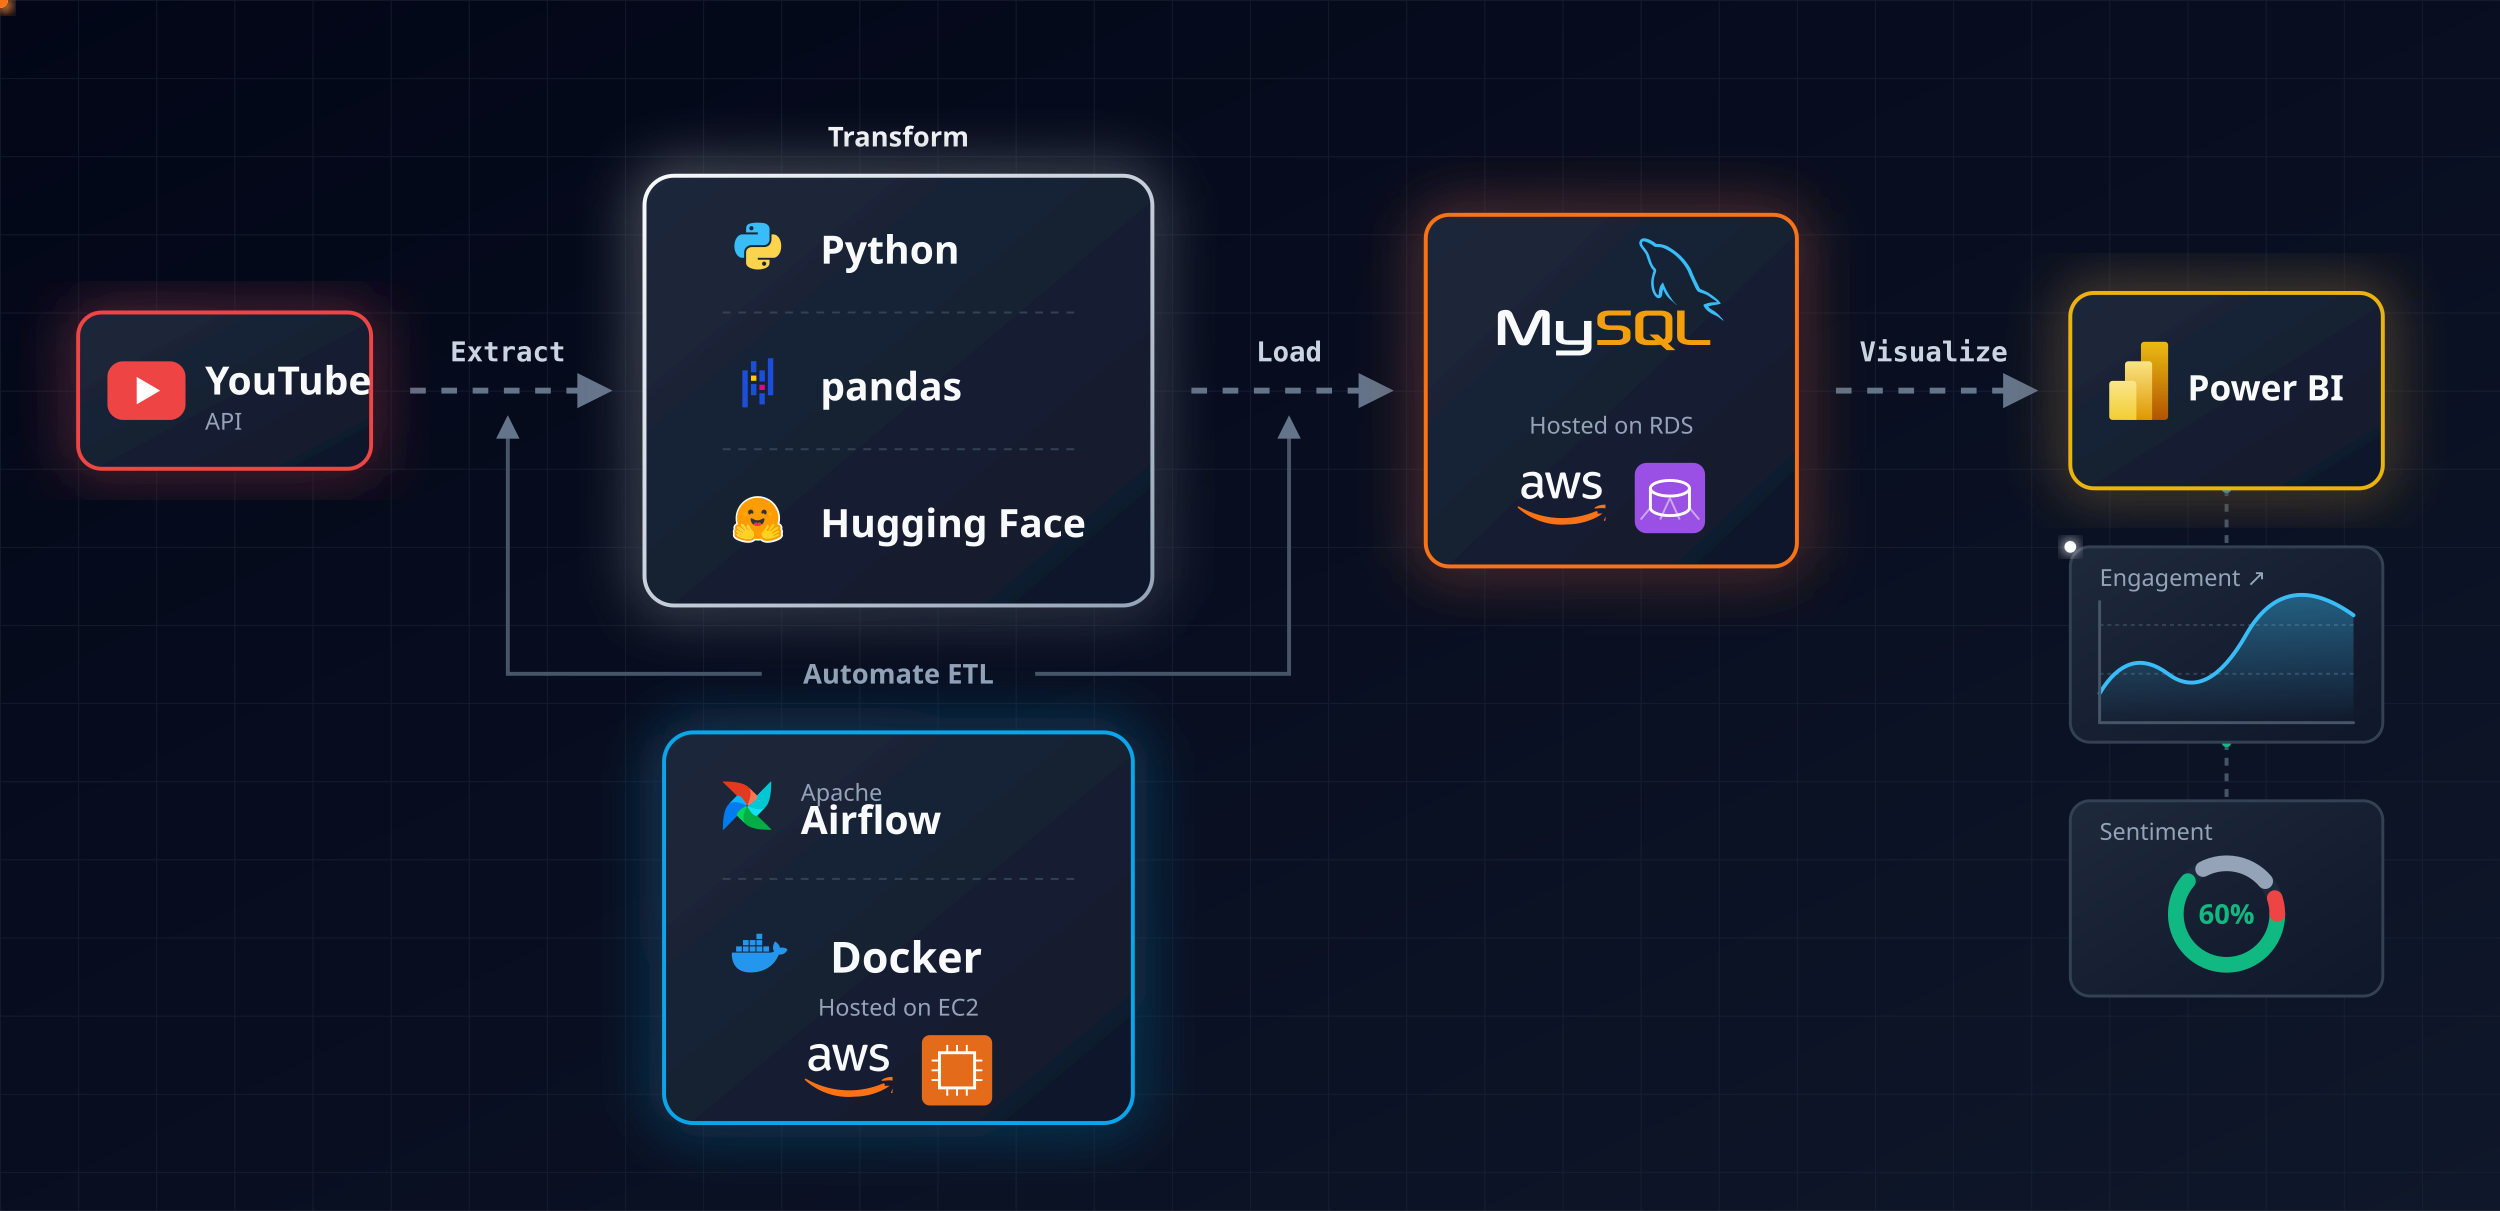
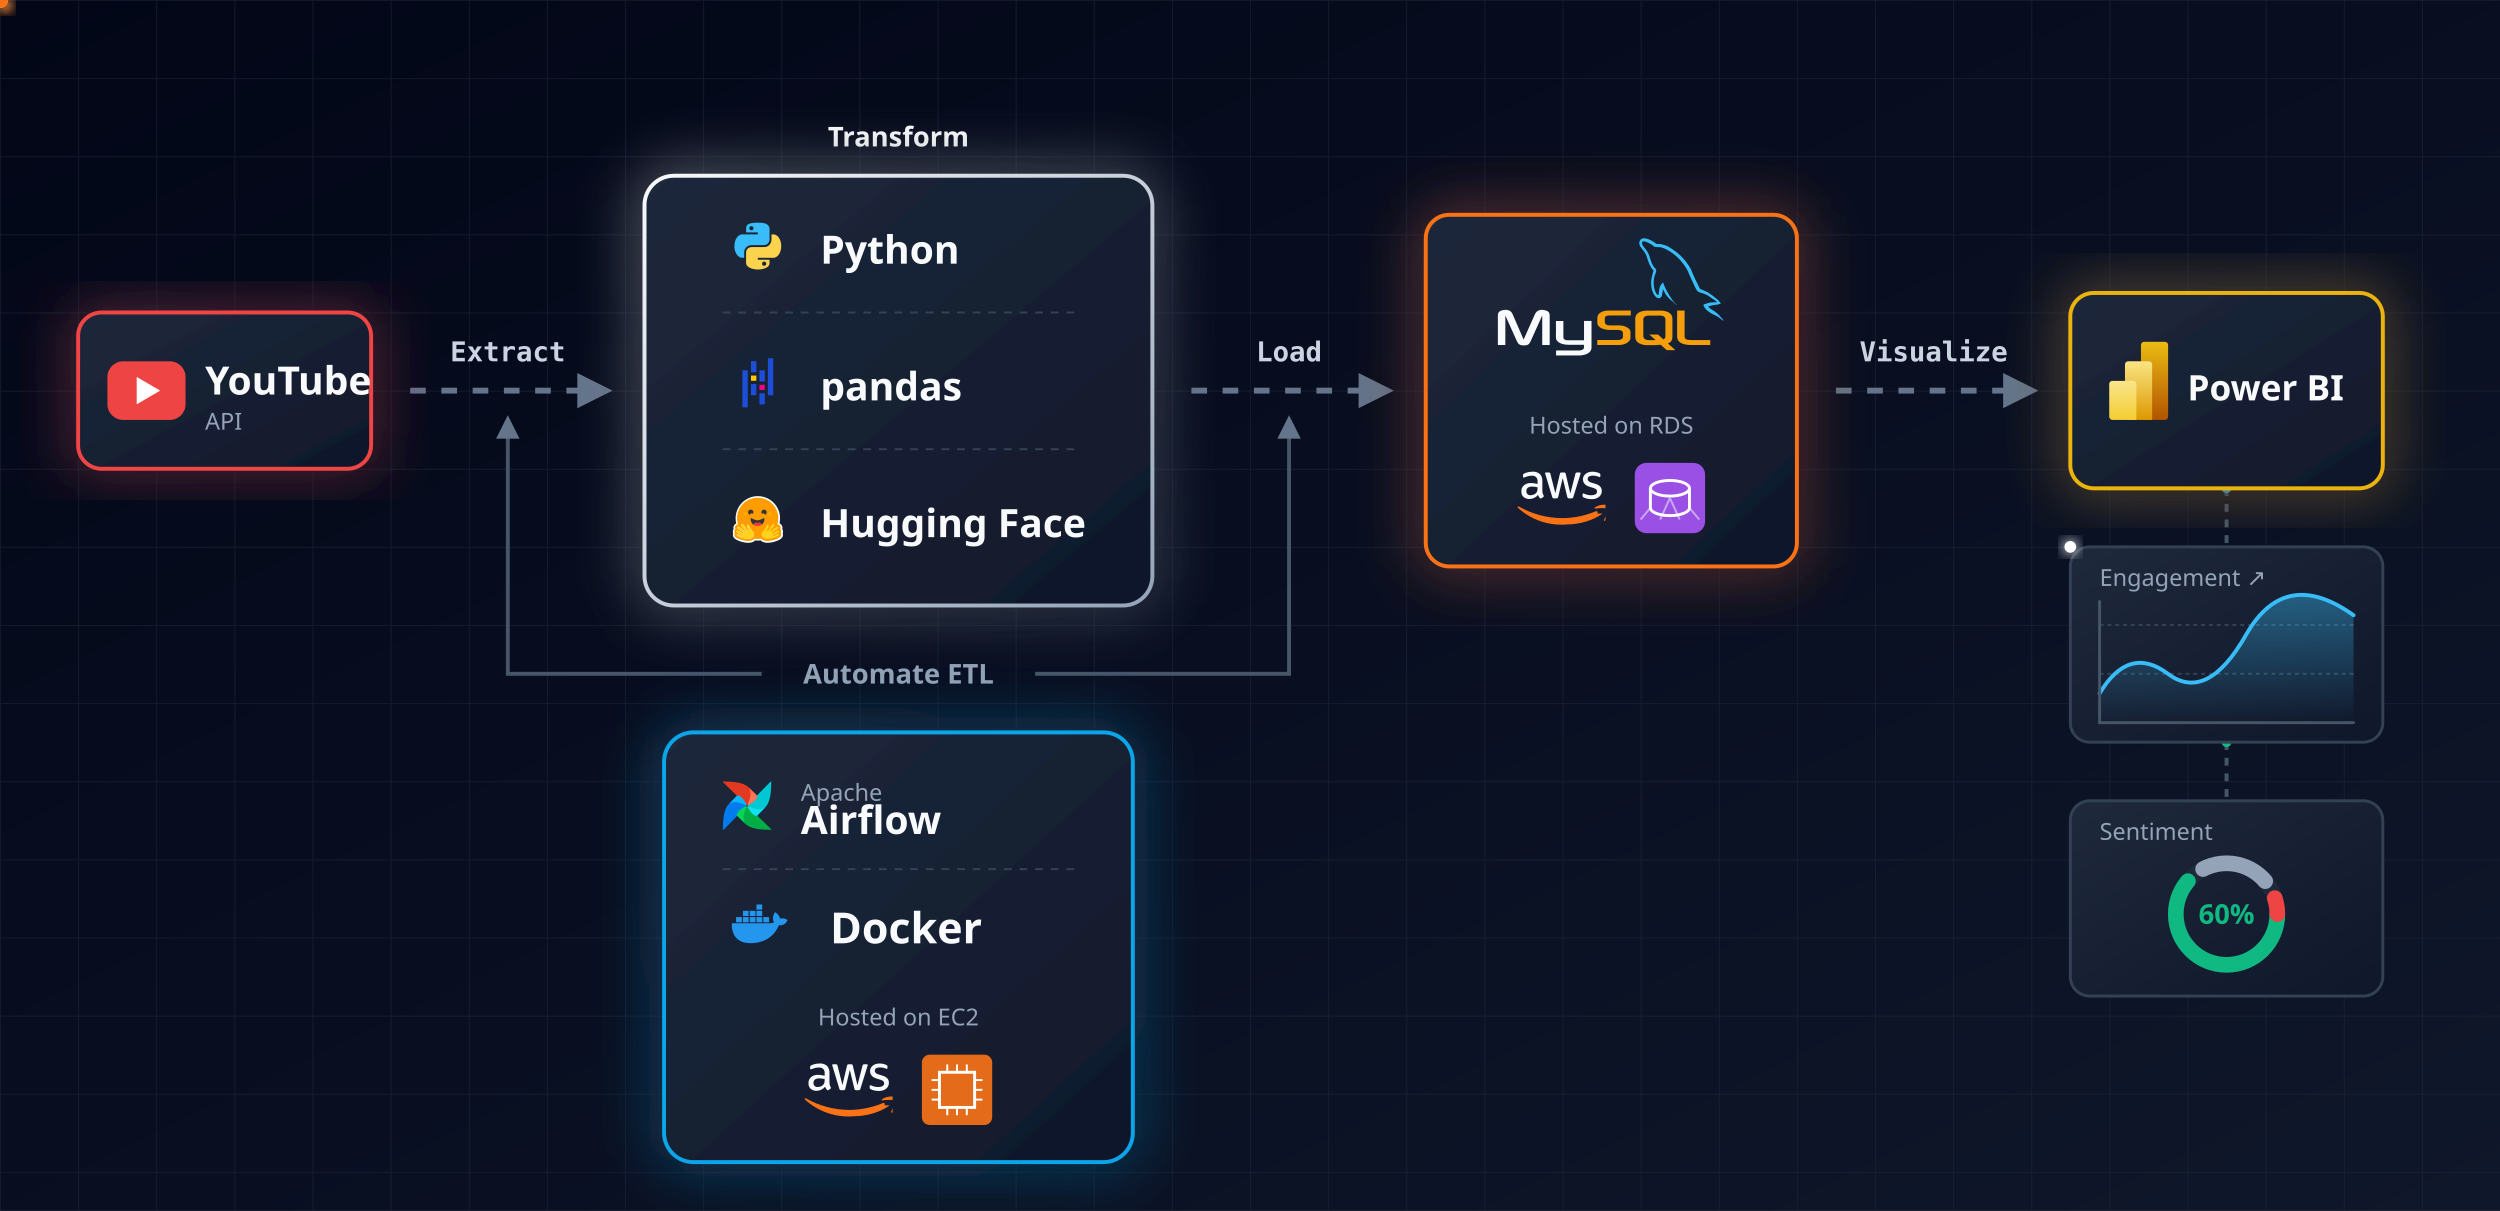
<svg xmlns="http://www.w3.org/2000/svg" viewBox="0 0 1280 620" width="100%" height="100%">
  <defs>
    <linearGradient id="bg-grad" x1="0%" y1="0%" x2="100%" y2="100%">
      <stop offset="0%" stop-color="#020617" />
      <stop offset="100%" stop-color="#0f172a" />
    </linearGradient>
    <linearGradient id="panel-grad" x1="0%" y1="0%" x2="100%" y2="100%">
      <stop offset="0%" stop-color="#1e293b" />
      <stop offset="100%" stop-color="#0f172a" />
    </linearGradient>
    <linearGradient id="border-transform" x1="0%" y1="0%" x2="100%" y2="100%">
      <stop offset="0%" stop-color="#f8fafc" />
      <stop offset="100%" stop-color="#94a3b8" />
    </linearGradient>
    <linearGradient id="line-fill" x1="0%" y1="0%" x2="0%" y2="100%">
      <stop offset="0%" stop-color="#38bdf8" stop-opacity="0.4" />
      <stop offset="100%" stop-color="#38bdf8" stop-opacity="0.0" />
    </linearGradient>
    <filter id="glow" x="-50%" y="-50%" width="200%" height="200%">
      <feGaussianBlur in="SourceGraphic" stdDeviation="3" result="blur1" />
      <feGaussianBlur in="SourceGraphic" stdDeviation="6" result="blur2" />
      <feMerge>
        <feMergeNode in="blur2" />
        <feMergeNode in="blur1" />
        <feMergeNode in="SourceGraphic" />
      </feMerge>
    </filter>
    <filter id="panel-glow" x="-20%" y="-20%" width="140%" height="140%">
      <feGaussianBlur in="SourceGraphic" stdDeviation="15" result="blur" />
      <feComposite in="SourceGraphic" in2="blur" operator="over" />
    </filter>
    <pattern id="grid" width="40" height="40" patternUnits="userSpaceOnUse">
      <path d="M 40 0 L 0 0 0 40" fill="none" stroke="#1e293b" stroke-width="1" opacity="0.5" />
    </pattern>
    <marker id="arrow" viewBox="0 0 10 10" refX="8" refY="5" markerWidth="6" markerHeight="6" orient="auto">
      <path d="M 0 0 L 10 5 L 0 10 Z" fill="#64748b" />
    </marker>
    <style>
      .node-title { font-family: 'Segoe UI', system-ui, sans-serif; font-size: 14px; font-weight: bold; fill: #f8fafc; text-anchor: middle; }
      .node-text { font-family: 'Segoe UI', system-ui, sans-serif; font-size: 20px; font-weight: bold; fill: #f8fafc; }
      .node-sub { font-family: 'Segoe UI', system-ui, sans-serif; font-size: 12px; fill: #94a3b8; }
      .label { font-family: 'Roboto Mono', monospace; font-size: 14px; fill: #cbd5e1; font-weight: bold; }
      .aws-logo { fill: #f8fafc; }
      .aws-smile { fill: #f97316; }
      
      @keyframes dashFlow {
        from { stroke-dashoffset: 16; }
        to { stroke-dashoffset: 0; }
      }
      .flow-line {
        stroke: #64748b;
        stroke-width: 3;
        fill: none;
        stroke-dasharray: 8 8;
        animation: dashFlow 1s linear infinite;
      }
    </style>
    <symbol id="aws-logo" viewBox="0 0 640 512">
      <path class="aws-logo" d="M180.41 203.01c-.72 22.65 10.6 32.68 10.88 39.05a8.164 8.164 0 0 1-4.1 6.27l-12.8 8.96a10.66 10.66 0 0 1-5.63 1.92c-.43-.02-8.19 1.83-20.48-25.61a78.608 78.608 0 0 1-62.61 29.45c-16.28.89-60.4-9.24-58.13-56.21-1.59-38.28 34.06-62.06 70.93-60.05 7.1.02 21.6.37 46.99 6.27v-15.62c2.69-26.46-14.7-46.99-44.81-43.91-2.4.01-19.4-.5-45.84 10.11-7.36 3.38-8.3 2.82-10.75 2.82-7.41 0-4.36-21.48-2.94-24.2 5.21-6.4 35.86-18.35 65.94-18.18a76.857 76.857 0 0 1 55.69 17.28 70.285 70.285 0 0 1 17.67 52.36l-.01 69.29z M93.99 235.4c32.43-.47 46.16-19.97 49.29-30.47 2.46-10.05 2.05-16.41 2.05-27.4-9.67-2.32-23.59-4.85-39.56-4.87-15.15-1.14-42.82 5.63-41.74 32.26-1.24 16.79 11.12 31.4 29.96 30.48z M264.91 258.45c-7.86.72-11.52-4.86-12.68-10.37l-49.8-164.65c-.97-2.78-1.61-5.65-1.92-8.58a4.61 4.61 0 0 1 3.86-5.25c.24-.04-2.13 0 22.25 0 8.78-.88 11.64 6.03 12.55 10.37l35.72 140.83 33.16-140.83c.53-3.22 2.94-11.07 12.8-10.24h17.16c2.17-.18 11.11-.5 12.68 10.37l33.42 142.63L420.98 80.1c.48-2.18 2.72-11.37 12.68-10.37h19.72c.85-.13 6.15-.81 5.25 8.58-.43 1.85 3.41-10.66-52.75 169.9-1.15 5.51-4.82 11.09-12.68 10.37h-18.69c-10.94 1.15-12.51-9.66-12.68-10.75L328.67 110.7l-32.78 136.99c-.16 1.09-1.73 11.9-12.68 10.75h-18.3z M538.39 264.08c-5.88.01-33.92-.3-57.36-12.29a12.802 12.802 0 0 1-7.81-11.91v-10.75c0-8.45 6.2-6.9 8.83-5.89 10.04 4.06 16.48 7.14 28.81 9.6 36.65 7.53 52.77-2.3 56.72-4.48 13.15-7.81 14.19-25.68 5.25-34.95-10.48-8.79-15.48-9.12-53.13-21-4.64-1.29-43.7-13.61-43.79-52.36-.61-28.24 25.05-56.18 69.52-55.95 12.67-.01 46.43 4.13 55.57 15.62 1.35 2.09 2.02 4.55 1.92 7.04v10.11c0 4.44-1.62 6.66-4.87 6.66-7.71-.86-21.39-11.17-49.16-10.75-6.89-.36-39.89.91-38.41 24.97-.43 18.96 26.61 26.07 29.7 26.89 36.46 10.97 48.65 12.79 63.12 29.58 17.14 22.25 7.9 48.3 4.35 55.44-19.08 37.49-68.42 34.44-69.26 34.42z" />
      <path class="aws-smile" d="M618.79 368.94c-70.03 51.72-171.69 79.25-258.49 79.25A469.127 469.127 0 0 1 2.83 327.46c-6.53-5.89-.77-13.96 7.17-9.47a637.37 637.37 0 0 0 316.88 84.12 630.22 630.22 0 0 0 241.59-49.55c11.78-5 21.77 7.8 10.12 16.38z M647.98 335.65c-8.96-11.52-59.28-5.38-81.81-2.69-6.79.77-7.94-5.12-1.79-9.47 40.07-28.17 105.88-20.1 113.44-10.63 7.55 9.47-2.05 75.41-39.56 106.91-5.76 4.87-11.27 2.3-8.71-4.1 8.44-21.25 27.39-68.49 18.43-80.02z" />
    </symbol>
    <path id="p-extract" d="M 210 200 L 310 200" fill="none" />
    <path id="p-load" d="M 610 200 L 710 200" fill="none" />
    <path id="p-viz" d="M 940 200 L 1040 200" fill="none" />
  </defs>
  <rect width="100%" height="100%" fill="url(#bg-grad)" />
  <rect width="100%" height="100%" fill="url(#grid)" />
  <text x="460" y="350" font-family="'Segoe UI', sans-serif" font-size="14" font-weight="bold" fill="#94a3b8" text-anchor="middle">Automate ETL</text>
  <path d="M 390 345 L 260 345 L 260 215" stroke="#475569" stroke-width="2" fill="none" marker-end="url(#arrow)" />
  <path d="M 530 345 L 660 345 L 660 215" stroke="#475569" stroke-width="2" fill="none" marker-end="url(#arrow)" />
  <path d="M 210 200 L 310 200" class="flow-line" marker-end="url(#arrow)" />
  <text x="260" y="185" class="label" text-anchor="middle">Extract</text>
  <path d="M 610 200 L 710 200" class="flow-line" marker-end="url(#arrow)" />
  <text x="660" y="185" class="label" text-anchor="middle">Load</text>
  <path d="M 940 200 L 1040 200" class="flow-line" marker-end="url(#arrow)" />
  <text x="990" y="185" class="label" text-anchor="middle">Visualize</text>
  <g transform="translate(40, 160)">
    <rect width="150" height="80" rx="12" fill="url(#panel-grad)" stroke="#ef4444" stroke-width="2" filter="url(#panel-glow)" />
    <g transform="translate(15, 25)">
      <rect x="0" y="0" width="40" height="30" rx="8" fill="#ef4444" />
      <polygon points="15,8 15,22 27,15" fill="#ffffff" />
    </g>
    <text x="65" y="42" font-family="'Segoe UI', sans-serif" font-size="20" font-weight="bold" fill="#f8fafc">YouTube</text>
    <text x="65" y="60" class="node-sub">API</text>
  </g>
  <g transform="translate(330, 90)">
    <text x="130" y="-15" class="node-title">Transform</text>
    <rect width="260" height="220" rx="15" fill="url(#panel-grad)" stroke="url(#border-transform)" stroke-width="2" filter="url(#panel-glow)" />
    <g transform="translate(30, 20)">
      <svg x="12" y="0" width="32" height="32" viewBox="0 0 512 512">
        <path fill-rule="evenodd" d="M193.46 249.056a65.316 65.316 0 0 1 11.586-1.041l-3.122-.015h103.823c4.503 0 8.806-.617 12.908-1.754 19.37-5.363 33.345-22.537 33.345-43.663v-87.224c0-24.832-21.15-43.484-46.289-47.606-15.931-2.624-39.258-3.827-55.089-3.749-15.829.086-30.981 1.404-44.277 3.749C167.143 74.576 160 88.928 160 115.359V144h96v16H128.82c-35.628 0-64.538 42.571-64.813 95.242-.002.253-.007.505-.007.758 0 9.523.94 18.72 2.685 27.404C74.648 323.07 99.451 352 128.82 352H144v-45.935c0-26.827 20.146-51.733 49.46-57.009zm10.196-122.054c-9.592 0-17.384-7.785-17.384-17.403 0-9.664 7.774-17.52 17.384-17.52 9.574 0 17.399 7.855 17.399 17.52.001 9.618-7.809 17.403-17.399 17.403z" fill="#38bdf8" />
        <path fill-rule="evenodd" d="M443.951 222.543C434.78 186.021 411.033 160 383.18 160H368v40.672c0 33.915-22.286 58.474-49.489 62.681a53.943 53.943 0 0 1-8.301.646H206.351a51.41 51.41 0 0 0-13.049 1.672C174.18 270.689 160 286.6 160 307.236v87.227c0 24.832 24.977 39.426 49.481 46.551 29.327 8.531 61.267 10.068 96.366 0C329.15 434.354 352 420.893 352 394.463V368h-96v-16h127.18c25.24 0 47.107-21.365 57.814-52.549C445.474 286.404 448 271.641 448 256c0-11.768-1.433-23.038-4.049-33.457zM307.867 382.82c9.59 0 17.381 7.785 17.381 17.4 0 9.65-7.791 17.521-17.381 17.521-9.577 0-17.399-7.871-17.399-17.521 0-9.63 7.806-17.4 17.399-17.4z" fill="#fcd34d" />
      </svg>
      <text x="60" y="25" class="node-text">Python</text>
    </g>
    <line x1="40" y1="70" x2="220" y2="70" stroke="#334155" stroke-width="1" stroke-dasharray="4 4" />
    <g transform="translate(30, 90)">
      <svg x="12" y="0" width="32" height="32" viewBox="0 0 210.21 280.43">
        <rect x="74.51" y="43.03" width="24.09" height="50.02" fill="#1d4ed8" />
        <rect x="74.51" y="145.78" width="24.09" height="50.02" fill="#1d4ed8" />
        <rect x="74.51" y="107.65" width="24.09" height="23.6" fill="#ffca00" />
        <rect x="35.81" y="84.15" width="24.09" height="166.27" fill="#1d4ed8" />
        <rect x="112.41" y="187.05" width="24.09" height="50.02" fill="#1d4ed8" />
        <rect x="112.41" y="84.21" width="24.09" height="50.02" fill="#1d4ed8" />
        <rect x="112.41" y="148.84" width="24.09" height="23.6" fill="#e70488" />
        <rect x="150.3" y="30" width="24.09" height="166.27" fill="#1d4ed8" />
      </svg>
      <text x="60" y="25" class="node-text">pandas</text>
    </g>
    <line x1="40" y1="140" x2="220" y2="140" stroke="#334155" stroke-width="1" stroke-dasharray="4 4" />
    <g transform="translate(30, 160)">
      <svg x="12" y="0" width="32" height="32" viewBox="0 0 256 256">
        <path d="M230.721 172.7C230.183 170.673 229.313 168.75 228.146 167.008C228.396 166.091 228.587 165.159 228.714 164.217C229.543 158.241 227.471 152.77 223.567 148.537C221.452 146.225 219.185 144.698 216.784 143.761C218.36 137.018 219.157 130.117 219.161 123.193C219.161 120.03 218.982 116.932 218.682 113.88C218.526 112.356 218.337 110.836 218.115 109.32C217.428 104.847 216.408 100.431 215.064 96.11C214.183 93.271 213.164 90.476 212.01 87.736C210.281 83.678 208.262 79.75 205.969 75.982C204.465 73.475 202.827 71.051 201.062 68.72C200.197 67.543 199.296 66.394 198.358 65.274C195.58 61.898 192.561 58.728 189.325 55.788C188.25 54.8 187.145 53.845 186.01 52.926C184.893 51.994 183.751 51.093 182.586 50.222C180.241 48.477 177.818 46.839 175.324 45.315C161.543 36.945 145.382 32.145 128.109 32.145C77.817 32.145 37.057 72.907 37.057 123.196C37.055 130.208 37.867 137.196 39.477 144.02C37.317 144.958 35.247 146.42 33.327 148.535C29.424 152.766 27.351 158.217 28.18 164.193C28.306 165.142 28.495 166.082 28.747 167.006C27.581 168.749 26.712 170.673 26.174 172.7C24.974 177.261 25.369 181.374 26.894 184.978C25.236 189.688 25.65 194.704 27.809 199.065C29.379 202.25 31.626 204.714 34.396 206.916C37.689 209.534 41.811 211.758 46.783 213.892C52.715 216.422 59.956 218.799 63.249 219.671C71.755 221.873 79.911 223.269 88.177 223.337C99.954 223.446 110.096 220.677 117.357 213.59C120.924 214.027 124.515 214.246 128.109 214.244C131.906 214.236 135.699 213.997 139.467 213.529C146.711 220.661 156.892 223.455 168.712 223.343C176.977 223.277 185.133 221.881 193.617 219.676C196.932 218.804 204.17 216.427 210.105 213.897C215.077 211.76 219.199 209.536 222.514 206.922C225.263 204.719 227.508 202.256 229.079 199.071C231.26 194.709 231.652 189.693 230.017 184.983C231.527 181.379 231.92 177.257 230.721 172.7Z" fill="white" />
        <path d="M221.784 183.816C222.786 182.312 223.458 180.613 223.756 178.831C224.053 177.048 223.97 175.223 223.512 173.475C222.848 170.952 221.476 168.854 219.615 167.347C220.512 165.873 221.1 164.233 221.344 162.525C221.881 158.811 220.648 155.103 217.874 152.079C215.716 149.726 212.662 148.431 209.282 148.431C208.889 148.431 208.489 148.452 208.081 148.492C210.643 140.304 211.942 131.774 211.933 123.195C211.933 76.523 174.097 38.685 127.424 38.685C80.75 38.685 42.91 76.519 42.91 123.195C42.901 131.752 44.194 140.261 46.742 148.43H46.652C43.272 148.43 40.219 149.724 38.06 152.077C35.287 155.098 34.053 158.81 34.59 162.523C34.835 164.231 35.423 165.872 36.32 167.346C34.458 168.852 33.086 170.95 32.422 173.473C31.964 175.222 31.882 177.047 32.18 178.83C32.478 180.612 33.15 182.312 34.152 183.816C33.974 184.094 33.81 184.381 33.655 184.676C31.985 187.847 31.877 191.43 33.352 194.767C35.588 199.824 41.142 203.808 51.929 208.085C58.636 210.745 64.779 212.446 64.833 212.461C73.705 214.762 81.729 215.931 88.675 215.931C100.081 215.931 108.591 212.811 114.026 206.647C123.222 208.106 132.594 208.052 141.773 206.489C147.201 212.757 155.76 215.931 167.262 215.931C174.208 215.931 182.232 214.762 191.103 212.461C191.158 212.446 197.298 210.745 204.008 208.085C214.795 203.808 220.35 199.824 222.585 194.767C224.059 191.43 223.952 187.847 222.281 184.676C222.129 184.379 221.961 184.091 221.784 183.816ZM110.137 196.997C109.669 197.815 109.168 198.614 108.635 199.391C107.23 201.448 105.382 203.02 103.237 204.188C99.137 206.424 93.947 207.205 88.675 207.205C80.346 207.205 71.808 205.256 67.023 204.015C66.787 203.954 37.689 195.735 41.373 188.739C41.993 187.562 43.013 187.092 44.298 187.092C49.485 187.092 58.93 194.816 62.989 194.816C63.896 194.816 64.536 194.43 64.797 193.488C66.527 187.284 38.504 184.676 40.864 175.692C41.28 174.102 42.41 173.456 43.998 173.456C50.856 173.455 66.248 185.516 69.467 185.516C69.714 185.516 69.891 185.443 69.987 185.291C70.001 185.268 70.015 185.246 70.028 185.222C71.539 182.727 70.672 180.913 60.321 174.573L59.327 173.968C47.936 167.074 39.941 162.925 44.488 157.975C45.011 157.404 45.753 157.151 46.654 157.151C47.722 157.151 49.015 157.508 50.439 158.108C56.455 160.645 64.793 167.564 68.276 170.581C68.824 171.057 69.368 171.538 69.909 172.022C69.909 172.022 74.319 176.608 76.985 176.608C77.599 176.608 78.12 176.366 78.473 175.768C80.364 172.58 60.91 157.838 59.813 151.755C59.069 147.634 60.335 145.546 62.675 145.546C63.788 145.546 65.146 146.02 66.645 146.971C71.295 149.922 80.273 165.35 83.56 171.352C84.662 173.363 86.543 174.213 88.238 174.213C91.601 174.213 94.23 170.87 88.546 166.622C80.003 160.23 83.001 149.782 87.078 149.139C87.252 149.111 87.428 149.097 87.603 149.097C91.311 149.097 92.946 155.486 92.946 155.486C92.946 155.486 97.74 167.524 105.975 175.753C113.447 183.222 114.491 189.351 110.137 196.997ZM128.109 214.244C126.311 214.244 124.524 214.186 122.753 214.072C122.955 214.129 123.159 214.183 123.363 214.234C124.931 214.241 126.511 214.244 128.109 214.244Z" fill="#FF9D00" />
        <path d="M108.638 199.391C114.64 190.59 114.214 183.984 105.98 175.754C97.744 167.523 92.951 155.487 92.951 155.487C92.951 155.487 91.162 148.496 87.082 149.138C83.002 149.78 80.009 160.227 88.552 166.622C97.094 173.017 86.852 177.353 83.564 171.352C80.276 165.35 71.299 149.923 66.645 146.972C61.991 144.021 58.718 145.675 59.815 151.757C60.36 154.776 65.428 159.929 70.163 164.743C74.967 169.627 79.428 174.163 78.474 175.768C76.581 178.955 69.914 172.023 69.914 172.023C69.914 172.023 49.038 153.025 44.494 157.976C40.304 162.539 46.765 166.418 56.721 172.397C57.567 172.905 58.439 173.429 59.332 173.969C70.723 180.865 71.609 182.684 69.992 185.293C69.395 186.257 65.582 183.968 60.892 181.153C52.897 176.352 42.355 170.023 40.866 175.688C39.578 180.591 47.334 183.595 54.368 186.32C60.228 188.59 65.588 190.666 64.799 193.484C63.982 196.406 59.553 193.969 54.712 191.305C49.277 188.314 43.322 185.038 41.373 188.735C37.69 195.725 66.783 203.954 67.023 204.015C76.423 206.453 100.295 211.619 108.638 199.391ZM147.303 199.391C141.301 190.59 141.727 183.984 149.962 175.754C158.197 167.523 162.99 155.487 162.99 155.487C162.99 155.487 164.779 148.496 168.859 149.138C172.939 149.78 175.932 160.227 167.39 166.622C158.847 173.017 169.089 177.353 172.377 171.352C175.666 165.35 184.637 149.923 189.291 146.972C193.945 144.021 197.22 145.675 196.122 151.757C195.578 154.776 190.509 159.929 185.774 164.744C180.97 169.628 176.509 174.163 177.462 175.768C179.355 178.955 186.027 172.019 186.027 172.019C186.027 172.019 206.902 153.022 211.448 157.973C215.637 162.535 209.176 166.415 199.219 172.394C198.348 172.917 197.478 173.441 196.609 173.966C185.218 180.862 184.332 182.681 185.948 185.289C186.546 186.254 190.359 183.964 195.048 181.149C203.044 176.349 213.586 170.019 215.075 175.685C216.364 180.588 208.607 183.592 201.573 186.317C195.713 188.587 190.353 190.663 191.141 193.481C191.957 196.402 196.385 193.965 201.225 191.301C206.66 188.31 212.616 185.032 214.564 188.732C218.248 195.726 189.15 203.947 188.915 204.007C179.515 206.453 155.643 211.619 147.303 199.391Z" fill="#FFD21E" />
        <path d="M152.047 102.567C153.229 102.985 154.108 104.257 154.944 105.468C156.074 107.104 157.126 108.627 158.74 107.769C160.644 106.756 162.205 105.202 163.225 103.302C164.246 101.402 164.681 99.243 164.475 97.096C164.321 95.491 163.813 93.94 162.987 92.555C162.161 91.17 161.038 89.985 159.7 89.086C158.361 88.187 156.839 87.597 155.245 87.357C153.65 87.117 152.022 87.234 150.478 87.699C148.934 88.164 147.513 88.965 146.316 90.046C145.119 91.126 144.176 92.458 143.556 93.946C142.936 95.434 142.653 97.041 142.728 98.652C142.804 100.263 143.235 101.836 143.992 103.26C144.74 104.667 146.4 104.003 148.152 103.302C149.525 102.753 150.956 102.181 152.047 102.567ZM100.672 102.567C99.49 102.985 98.611 104.258 97.775 105.468C96.645 107.105 95.592 108.627 93.979 107.769C91.585 106.501 89.748 104.386 88.828 101.838C87.907 99.29 87.969 96.49 89.001 93.984C90.032 91.479 91.96 89.447 94.408 88.285C96.856 87.124 99.649 86.916 102.242 87.701C104.307 88.323 106.141 89.543 107.513 91.207C108.885 92.87 109.732 94.903 109.949 97.049C110.165 99.195 109.74 101.356 108.728 103.26C107.979 104.667 106.319 104.003 104.567 103.303C103.193 102.753 101.764 102.181 100.672 102.567ZM144.099 149.318C152.242 142.903 155.233 132.429 155.233 125.977C155.233 120.877 151.802 122.482 146.309 125.202L145.999 125.355C140.957 127.852 134.245 131.177 126.877 131.177C119.508 131.177 112.796 127.852 107.755 125.354C102.084 122.545 98.527 120.783 98.527 125.978C98.527 132.634 101.709 143.563 110.443 149.912C111.596 147.573 113.219 145.497 115.211 143.813C117.202 142.129 119.52 140.874 122.018 140.126C122.89 139.866 123.788 141.367 124.707 142.904C125.594 144.386 126.501 145.902 127.423 145.902C128.406 145.902 129.371 144.408 130.314 142.95C131.299 141.425 132.26 139.94 133.189 140.237C137.864 141.738 141.775 144.993 144.099 149.318Z" fill="#32343D" />
        <path d="M144.097 149.317C139.856 152.659 134.219 154.9 126.878 154.9C119.981 154.9 114.587 152.922 110.443 149.911C111.596 147.572 113.219 145.495 115.211 143.812C117.202 142.128 119.52 140.873 122.018 140.125C123.73 139.614 125.545 145.901 127.423 145.901C129.433 145.901 131.37 139.655 133.189 140.236C137.863 141.738 141.773 144.993 144.097 149.317Z" fill="#FF323D" />
        <path d="M81.2 111.64C80.231 112.288 79.117 112.687 77.957 112.801C76.797 112.916 75.627 112.742 74.55 112.295C73.689 111.94 72.907 111.418 72.249 110.759C71.59 110.101 71.068 109.319 70.713 108.458C70.267 107.381 70.094 106.211 70.208 105.051C70.323 103.891 70.722 102.777 71.37 101.808C72.149 100.642 73.256 99.733 74.551 99.197C75.847 98.66 77.272 98.52 78.647 98.793C80.022 99.067 81.285 99.743 82.276 100.734C83.267 101.726 83.942 102.99 84.215 104.365C84.488 105.74 84.348 107.165 83.811 108.46C83.275 109.755 82.365 110.861 81.2 111.64ZM182.613 111.64C181.644 112.288 180.53 112.687 179.37 112.801C178.209 112.916 177.039 112.742 175.962 112.295C175.101 111.939 174.319 111.418 173.661 110.759C173.003 110.101 172.481 109.319 172.125 108.458C171.68 107.381 171.507 106.211 171.621 105.051C171.736 103.891 172.135 102.777 172.782 101.808C173.364 100.936 174.133 100.205 175.032 99.666C175.931 99.127 176.938 98.794 177.981 98.692C179.025 98.589 180.078 98.719 181.064 99.073C182.051 99.426 182.947 99.994 183.688 100.736C184.68 101.727 185.355 102.99 185.628 104.365C185.902 105.74 185.761 107.165 185.224 108.46C184.687 109.755 183.779 110.861 182.613 111.64Z" fill="#FFAD03" />
      </svg>
      <text x="60" y="25" class="node-text">Hugging Face</text>
    </g>
  </g>
  <g transform="translate(730, 110)">
    <rect width="190" height="180" rx="12" fill="url(#panel-grad)" stroke="#f97316" stroke-width="2" filter="url(#panel-glow)" />
    <g transform="translate(30, 12)">
      <svg x="0" y="0" width="130" height="60" viewBox="0 0 204.8 105.765">
        <path d="M0 96.334h6.747V69.7l10.445 23.227c1.232 2.8 2.92 3.806 6.228 3.806s4.93-.995 6.164-3.806L40.03 69.7v26.644h6.748v-26.6c0-2.595-1.04-3.85-3.18-4.498-5.125-1.6-8.564-.216-10.12 3.244l-10.25 22.923L13.3 68.48c-1.492-3.46-4.995-4.844-10.12-3.244C1.038 65.885 0 67.14 0 69.734v26.6zm52.386-21.686h6.745v14.68c-.063.798.256 2.67 3.952 2.727 1.886.03 14.554 0 14.672 0v-17.48h6.76c.03 0-.007 23.834-.006 23.936.037 5.878-7.294 7.155-10.672 7.254H52.533v-4.54l21.342-.001c4.342-.46 3.83-2.617 3.83-3.344v-1.77h-14.34c-6.672-.06-10.92-2.973-10.973-6.323-.005-.3.144-14.995-.004-15.14z" fill="#f8fafc" />
        <path d="M89.716 96.334h19.398c2.27 0 4.477-.475 6.23-1.298 2.92-1.34 4.347-3.157 4.347-5.536v-4.93c0-1.947-1.622-3.763-4.8-4.974-1.687-.65-3.763-.995-5.774-.995h-8.175c-2.724 0-4.022-.822-4.346-2.638-.065-.216-.065-.4-.065-.606v-3.07c0-.173 0-.347.065-.563.324-1.384 1.038-1.774 3.438-2 .195 0 .454-.044.65-.044h19.268v-4.497h-18.944c-2.725 0-4.152.173-5.45.562C91.532 67 89.78 69 89.78 72.46v3.936c0 3.028 3.44 5.623 9.212 6.228.65.043 1.298.086 1.946.086h7.007c.26 0 .52 0 .714.044 2.14.173 3.05.562 3.698 1.34.4.4.52.78.52 1.2v3.936c0 .476-.324 1.082-.973 1.6-.584.52-1.557.865-2.855.952-.26 0-.454.043-.713.043h-18.62v4.498zm72.064-7.828c0 4.628 3.438 7.223 10.38 7.742a29.45 29.45 0 0 0 1.946.086h17.582v-4.498h-17.712c-3.957 0-5.45-.995-5.45-3.374v-23.27h-6.747v23.312zm-37.785.234V72.705c0-4.074 2.86-6.545 8.516-7.325a12.94 12.94 0 0 1 1.821-.13h12.807a13.87 13.87 0 0 1 1.886.13c5.656.78 8.516 3.25 8.516 7.325V88.74c0 3.305-1.215 5.074-4.015 6.227l6.646 6h-7.834l-5.377-4.854-5.413.343h-7.216c-1.235 0-2.535-.174-3.966-.564-4.3-1.17-6.37-3.424-6.37-7.152zm7.283-.4c0 .217.065.433.13.694.4 1.864 2.145 2.904 4.8 2.904h6.13l-5.63-5.083h7.834l4.9 4.433c.905-.482 1.5-1.22 1.7-2.167.065-.216.065-.433.065-.65V73.096c0-.173 0-.4-.065-.607-.4-1.733-2.146-2.73-4.746-2.73H136.22c-3 0-4.94 1.3-4.94 3.337v15.256z" fill="#f59e0b" />
        <g fill="#38bdf8">
          <path d="M197.624 57.73c-4.147-.112-7.316.273-10.024 1.415-.77.325-1.997.333-2.123 1.298.423.443.49 1.105.825 1.65.647 1.047 1.74 2.45 2.713 3.184 1.064.803 2.16 1.663 3.303 2.36 2.03 1.238 4.296 1.945 6.25 3.184 1.152.73 2.296 1.65 3.42 2.476.555.408.93 1.042 1.65 1.297v-.118c-.38-.483-.477-1.147-.825-1.65l-1.533-1.533c-1.5-2-3.402-3.737-5.425-5.19-1.613-1.158-5.224-2.722-5.897-4.6l-.118-.118c1.144-.13 2.483-.543 3.54-.825 1.773-.475 3.358-.353 5.19-.825l2.477-.708v-.472c-.926-.95-1.586-2.207-2.595-3.066-2.64-2.25-5.523-4.495-8.49-6.37-1.646-1.04-3.68-1.714-5.425-2.595-.587-.296-1.618-.45-2.005-.944-.916-1.168-1.415-2.65-2.122-4-1.48-2.85-2.934-5.964-4.246-8.963-.895-2.045-1.48-4.062-2.594-5.897-5.355-8.804-11.12-14.118-20.048-19.34-1.9-1.11-4.187-1.55-6.605-2.123l-3.892-.236c-.792-.33-1.616-1.3-2.36-1.77-2.958-1.87-10.545-5.933-12.736-.6-1.383 3.373 2.067 6.664 3.302 8.374.866 1.2 1.976 2.543 2.594 3.892.407.886.478 1.775.826 2.713.857 2.3 1.603 4.823 2.712 6.958.56 1.08 1.178 2.218 1.887 3.184.435.593 1.18.854 1.297 1.77-.728 1.02-.77 2.6-1.18 3.892-1.843 5.812-1.148 13.035 1.533 17.337.823 1.32 2.76 4.152 5.425 3.066 2.33-.95 1.8-3.89 2.477-6.486.15-.59.058-1.02.354-1.415v.118l2.123 4.245c1.57 2.53 4.36 5.175 6.722 6.96 1.225.925 2.2 2.525 3.774 3.066v-.118h-.118c-.307-.48-.787-.677-1.18-1.06-.923-.905-1.95-2.03-2.713-3.066-2.15-2.918-4.048-6.11-5.778-9.435-.826-1.587-1.545-3.338-2.24-4.953-.268-.623-.265-1.564-.825-1.887-.763 1.184-1.887 2.14-2.477 3.538-.944 2.234-1.066 4.958-1.415 7.784-.207.074-.115.023-.236.118-1.642-.396-2.22-2.087-2.83-3.538-1.544-3.67-1.83-9.576-.472-13.798.35-1.092 1.94-4.534 1.297-5.543-.307-1.007-1.32-1.6-1.887-2.36-.7-.95-1.402-2.204-1.887-3.302-1.264-2.86-1.854-6.07-3.184-8.963-.636-1.382-1.71-2.78-2.594-4-.978-1.36-2.073-2.364-2.83-4-.27-.585-.636-1.52-.236-2.123a.93.93 0 0 1 .708-.708c.684-.527 2.59.175 3.302.472 1.89.786 3.47 1.534 5.072 2.595.77.5 1.547 1.496 2.476 1.77h1.06c1.66.382 3.52.12 5.07.59 2.742.833 5.198 2.13 7.43 3.538 6.798 4.292 12.355 10.402 16.157 17.7.612 1.173.876 2.294 1.415 3.538 1.087 2.5 2.456 5.093 3.538 7.547 1.08 2.45 2.13 4.92 3.656 6.958.802 1.07 3.9 1.646 5.307 2.24.987.417 2.603.852 3.538 1.415 1.785 1.077 3.515 2.36 5.19 3.54.837.59 3.41 1.883 3.538 2.948z" />
        </g>
      </svg>
      <text x="65" y="100" class="node-sub" text-anchor="middle">Hosted on RDS</text>
    </g>
    <g transform="translate(0, 115)">
      <g transform="translate(47, 12)">
        <use href="#aws-logo" x="0" y="0" width="45" height="36" />
      </g>
      <g transform="translate(107, 12)">
        <rect x="0" y="0" width="36" height="36" rx="6" fill="#a855f7" opacity="0.9" />
        <ellipse cx="18" cy="13" rx="10" ry="4" fill="none" stroke="#fff" stroke-width="1.5" />
        <path d="M 8 13 L 8 23 A 10 4 0 0 0 28 23 L 28 13" fill="none" stroke="#fff" stroke-width="1.5" />
        <path d="M 18 18 L 23 29 M 18 18 L 13 29 M 8 23 L 3 29 M 28 23 L 33 29" stroke="#fff" stroke-width="1" opacity="0.5" />
      </g>
    </g>
  </g>
  <g transform="translate(1060, 150)">
    <path d="M 80 100 L 80 130" stroke="#475569" stroke-width="2" stroke-dasharray="4 4" fill="none" />
    <circle cx="80" cy="100" r="2.5" fill="#38bdf8">
      <animate attributeName="cy" values="100;130;100" dur="2s" repeatCount="indefinite" />
    </circle>
    <path d="M 80 230 L 80 260" stroke="#475569" stroke-width="2" stroke-dasharray="4 4" fill="none" />
    <circle cx="80" cy="230" r="2.5" fill="#10b981">
      <animate attributeName="cy" values="230;260;230" dur="2s" begin="1s" repeatCount="indefinite" />
    </circle>
    <rect width="160" height="100" rx="12" fill="url(#panel-grad)" stroke="#eab308" stroke-width="2" filter="url(#panel-glow)" />
    <g transform="translate(15, 25)">
      <svg width="40" height="40" viewBox="0 0 630 630">
        <defs>
          <linearGradient x1="50%" y1="0%" x2="50%" y2="100%" id="pbi-grad-1">
            <stop stop-color="#EBBB14" offset="0%" />
            <stop stop-color="#B25400" offset="100%" />
          </linearGradient>
          <linearGradient x1="50%" y1="0%" x2="50%" y2="100%" id="pbi-grad-2">
            <stop stop-color="#F9E583" offset="0%" />
            <stop stop-color="#DE9800" offset="100%" />
          </linearGradient>
          <linearGradient x1="50%" y1="0%" x2="50%" y2="100%" id="pbi-grad-3">
            <stop stop-color="#F9E68B" offset="0%" />
            <stop stop-color="#F3CD32" offset="100%" />
          </linearGradient>
        </defs>
        <g transform="translate(77.5, 0)">
          <rect fill="url(#pbi-grad-1)" x="256" y="0" width="219" height="630" rx="26" />
          <path d="M346,604 L346,630 L320,630 L153,630 C138.641,630 127,618.359 127,604 L127,183 C127,168.641 138.641,157 153,157 L320,157 C334.359,157 346,168.641 346,183 L346,604 Z" fill="url(#pbi-grad-2)" />
          <path d="M219,604 L219,630 L193,630 L26,630 C11.641,630 1.75851975e-15,618.359 0,604 L0,341 C-1.75851975e-15,326.641 11.641,315 26,315 L193,315 C207.359,315 219,326.641 219,341 L219,604 Z" fill="url(#pbi-grad-3)" />
        </g>
      </svg>
    </g>
    <text x="100" y="55" font-family="'Segoe UI', sans-serif" font-size="18" font-weight="bold" fill="#f8fafc" text-anchor="middle">Power BI</text>
    <g transform="translate(0, 130)">
      <rect width="160" height="100" rx="10" fill="url(#panel-grad)" stroke="#334155" stroke-width="1.5" />
      <text x="15" y="20" class="node-sub">Engagement ↗</text>
      <line x1="15" y1="40" x2="145" y2="40" stroke="#334155" stroke-width="1" stroke-dasharray="2 2" />
      <line x1="15" y1="65" x2="145" y2="65" stroke="#334155" stroke-width="1" stroke-dasharray="2 2" />
      <path id="sparkline-path" d="M 15 75 Q 30 50 50 65 T 90 45 T 145 35" fill="none" stroke="#38bdf8" stroke-width="2" stroke-linecap="round" />
      <path d="M 15 75 Q 30 50 50 65 T 90 45 T 145 35 L 145 90 L 15 90 Z" fill="url(#line-fill)" />
      <circle r="3" fill="#ffffff" filter="url(#glow)">
        <animateMotion dur="4s" repeatCount="indefinite">
          <mpath href="#sparkline-path" />
        </animateMotion>
      </circle>
      <line x1="15" y1="90" x2="145" y2="90" stroke="#475569" stroke-width="1.5" stroke-linecap="round" />
      <line x1="15" y1="28" x2="15" y2="90" stroke="#475569" stroke-width="1.5" stroke-linecap="round" />
    </g>
    <g transform="translate(0, 260)">
      <rect width="160" height="100" rx="10" fill="url(#panel-grad)" stroke="#334155" stroke-width="1.5" />
      <text x="15" y="20" class="node-sub">Sentiment</text>
      <g transform="translate(80, 58)">
        <circle r="26" fill="none" stroke="#1e293b" stroke-width="8" />
        <g>
          <circle r="26" fill="none" stroke="#10b981" stroke-width="8" stroke-dasharray="100 163.4" stroke-linecap="round" />
          <circle r="26" fill="none" stroke="#94a3b8" stroke-width="8" stroke-dasharray="35 163.4" stroke-dashoffset="-110" stroke-linecap="round" />
          <circle r="26" fill="none" stroke="#ef4444" stroke-width="8" stroke-dasharray="18 163.4" stroke-dashoffset="-155" stroke-linecap="round" />
        </g>
        <text x="0" y="5" font-family="'Segoe UI', sans-serif" font-size="14" font-weight="bold" fill="#10b981" text-anchor="middle">60%</text>
      </g>
    </g>
  </g>
  <g transform="translate(340, 375)">
-     <rect width="240" height="200" rx="15" fill="url(#panel-grad)" stroke="#0ea5e9" stroke-width="2" filter="url(#panel-glow)" />
+     <rect width="240" height="220" rx="15" fill="url(#panel-grad)" stroke="#0ea5e9" stroke-width="2" filter="url(#panel-glow)" />
    <g transform="translate(20, 25)">
      <svg x="10" y="0" width="25" height="25" viewBox="0 0 128 128">
        <path d="m2.544 127 60.809-62.332a1.124 1.124 0 0 0 0.136-1.437c-3.698-5.162-10.521-6.058-13.05-9.527-7.49-10.275-9.391-16.092-12.61-15.731a0.984 0.984 0 0 0-0.585 0.308l-21.966 22.518c-12.638 12.944-14.454 41.475-14.782 65.367a1.191 1.191 0 0 0 2.047 0.833z" fill="#017cee" />
        <path d="m126.99 125.46-62.332-60.813a1.124 1.124 0 0 0-1.439-0.136c-5.162 3.7-6.058 10.521-9.527 13.05-10.275 7.49-16.092 9.391-15.731 12.61a0.984 0.984 0 0 0 0.308 0.582l22.518 21.966c12.944 12.638 41.475 14.454 65.367 14.782a1.191 1.191 0 0 0 0.835-2.041z" fill="#00ad46" />
        <path d="m60.792 112.72c-7.076-6.904-10.355-20.559 3.206-48.719-22.046 9.852-29.771 22.803-25.972 26.511z" fill="#04d659" />
        <path d="m125.45 1.011-60.807 62.332a1.122 1.122 0 0 0-0.136 1.437c3.7 5.162 10.519 6.058 13.05 9.527 7.49 10.275 9.393 16.092 12.61 15.731a0.979 0.979 0 0 0 0.585-0.308l21.966-22.518c12.638-12.944 14.454-41.475 14.782-65.367a1.193 1.193 0 0 0-2.05-0.833z" fill="#00c7d4" />
        <path d="m112.73 67.211c-6.904 7.076-20.559 10.355-48.721-3.206 9.852 22.046 22.803 29.771 26.511 25.972z" fill="#11e1ee" />
        <path d="m1.002 2.55 62.332 60.807a1.124 1.124 0 0 0 1.437 0.136c5.162-3.7 6.058-10.521 9.527-13.05 10.275-7.49 16.092-9.391 15.731-12.61a0.99 0.99 0 0 0-0.308-0.585l-22.518-21.966c-12.944-12.638-41.475-14.454-65.367-14.782a1.191 1.191 0 0 0-0.833 2.05z" fill="#e43921" />
        <path d="m67.212 15.284c7.076 6.904 10.355 20.559-3.206 48.721 22.046-9.852 29.771-22.805 25.972-26.511z" fill="#ff7557" />
        <path d="m15.279 60.8c6.904-7.076 20.559-10.355 48.721 3.206-9.852-22.046-22.803-29.771-26.511-25.972z" fill="#0cb6ff" />
        <circle cx="64.009" cy="63.995" r="2.718" fill="#4a4848" />
      </svg>
      <text x="50" y="10" class="node-sub">Apache</text>
      <text x="50" y="27" font-family="'Segoe UI', sans-serif" font-size="20" font-weight="bold" fill="#f8fafc">Airflow</text>
    </g>
-     <line x1="30" y1="75" x2="210" y2="75" stroke="#334155" stroke-width="1" stroke-dasharray="4 4" />
-     <g transform="translate(20, 95)">
+     <line x1="30" y1="70" x2="210" y2="70" stroke="#334155" stroke-width="1" stroke-dasharray="4 4" />
+     <g transform="translate(20, 80)">
      <svg x="10" y="0" width="36" height="36" viewBox="0 0 512 512">
        <path fill="#2496ed" d="M296 245h42v-38h-42zm-50 0h42v-38h-42zm-49 0h42v-38h-42zm-49 0h41v-38h-41zm-50 0h42v-38H98zm50-46h41v-38h-41zm49 0h42v-38h-42zm49 0h42v-38h-42zm0-46h42v-38h-42zm226 75s-18-17-55-11c-4-29-35-46-35-46s-29 35-8 74c-6 3-16 7-31 7H68c-5 19-5 145 133 145 99 0 173-46 208-130 52 4 63-39 63-39z" />
      </svg>
      <text x="65" y="28" font-family="'Segoe UI', sans-serif" font-size="22" font-weight="bold" fill="#f8fafc">Docker</text>
    </g>
-     <g transform="translate(0, 145)">
+     <g transform="translate(0, 150)">
      <text x="120" y="0" class="node-sub" text-anchor="middle">Hosted on EC2</text>
-       <g transform="translate(72, 10)">
+       <g transform="translate(72, 15)">
        <use href="#aws-logo" x="0" y="0" width="45" height="36" />
      </g>
-       <g transform="translate(132, 10)">
+       <g transform="translate(132, 15)">
        <rect x="0" y="0" width="36" height="36" rx="4" fill="#f97316" opacity="0.9" />
        <rect x="9" y="9" width="18" height="18" fill="none" stroke="#fff" stroke-width="1.5" />
        <path d="M 13 9 L 13 5 M 18 9 L 18 5 M 23 9 L 23 5" stroke="#fff" stroke-width="1" />
        <path d="M 13 27 L 13 31 M 18 27 L 18 31 M 23 27 L 23 31" stroke="#fff" stroke-width="1" />
        <path d="M 9 13 L 5 13 M 9 18 L 5 18 M 9 23 L 5 23" stroke="#fff" stroke-width="1" />
        <path d="M 27 13 L 31 13 M 27 18 L 31 18 M 27 23 L 31 23" stroke="#fff" stroke-width="1" />
      </g>
    </g>
  </g>
  <circle cx="0" cy="0" r="4" fill="#ef4444" filter="url(#glow)">
    <animateMotion dur="1.5s" repeatCount="indefinite" begin="0s">
      <mpath href="#p-extract" />
    </animateMotion>
  </circle>
  <circle cx="0" cy="0" r="4" fill="#ef4444" filter="url(#glow)">
    <animateMotion dur="1.5s" repeatCount="indefinite" begin="0.75s">
      <mpath href="#p-extract" />
    </animateMotion>
  </circle>
  <circle cx="0" cy="0" r="4" fill="#fcd34d" filter="url(#glow)">
    <animateMotion dur="1.5s" repeatCount="indefinite" begin="0s">
      <mpath href="#p-load" />
    </animateMotion>
  </circle>
  <circle cx="0" cy="0" r="4" fill="#fcd34d" filter="url(#glow)">
    <animateMotion dur="1.5s" repeatCount="indefinite" begin="0.75s">
      <mpath href="#p-load" />
    </animateMotion>
  </circle>
  <circle cx="0" cy="0" r="4" fill="#f97316" filter="url(#glow)">
    <animateMotion dur="1.5s" repeatCount="indefinite" begin="0.25s">
      <mpath href="#p-viz" />
    </animateMotion>
  </circle>
  <circle cx="0" cy="0" r="4" fill="#f97316" filter="url(#glow)">
    <animateMotion dur="1.5s" repeatCount="indefinite" begin="1s">
      <mpath href="#p-viz" />
    </animateMotion>
  </circle>
</svg>
